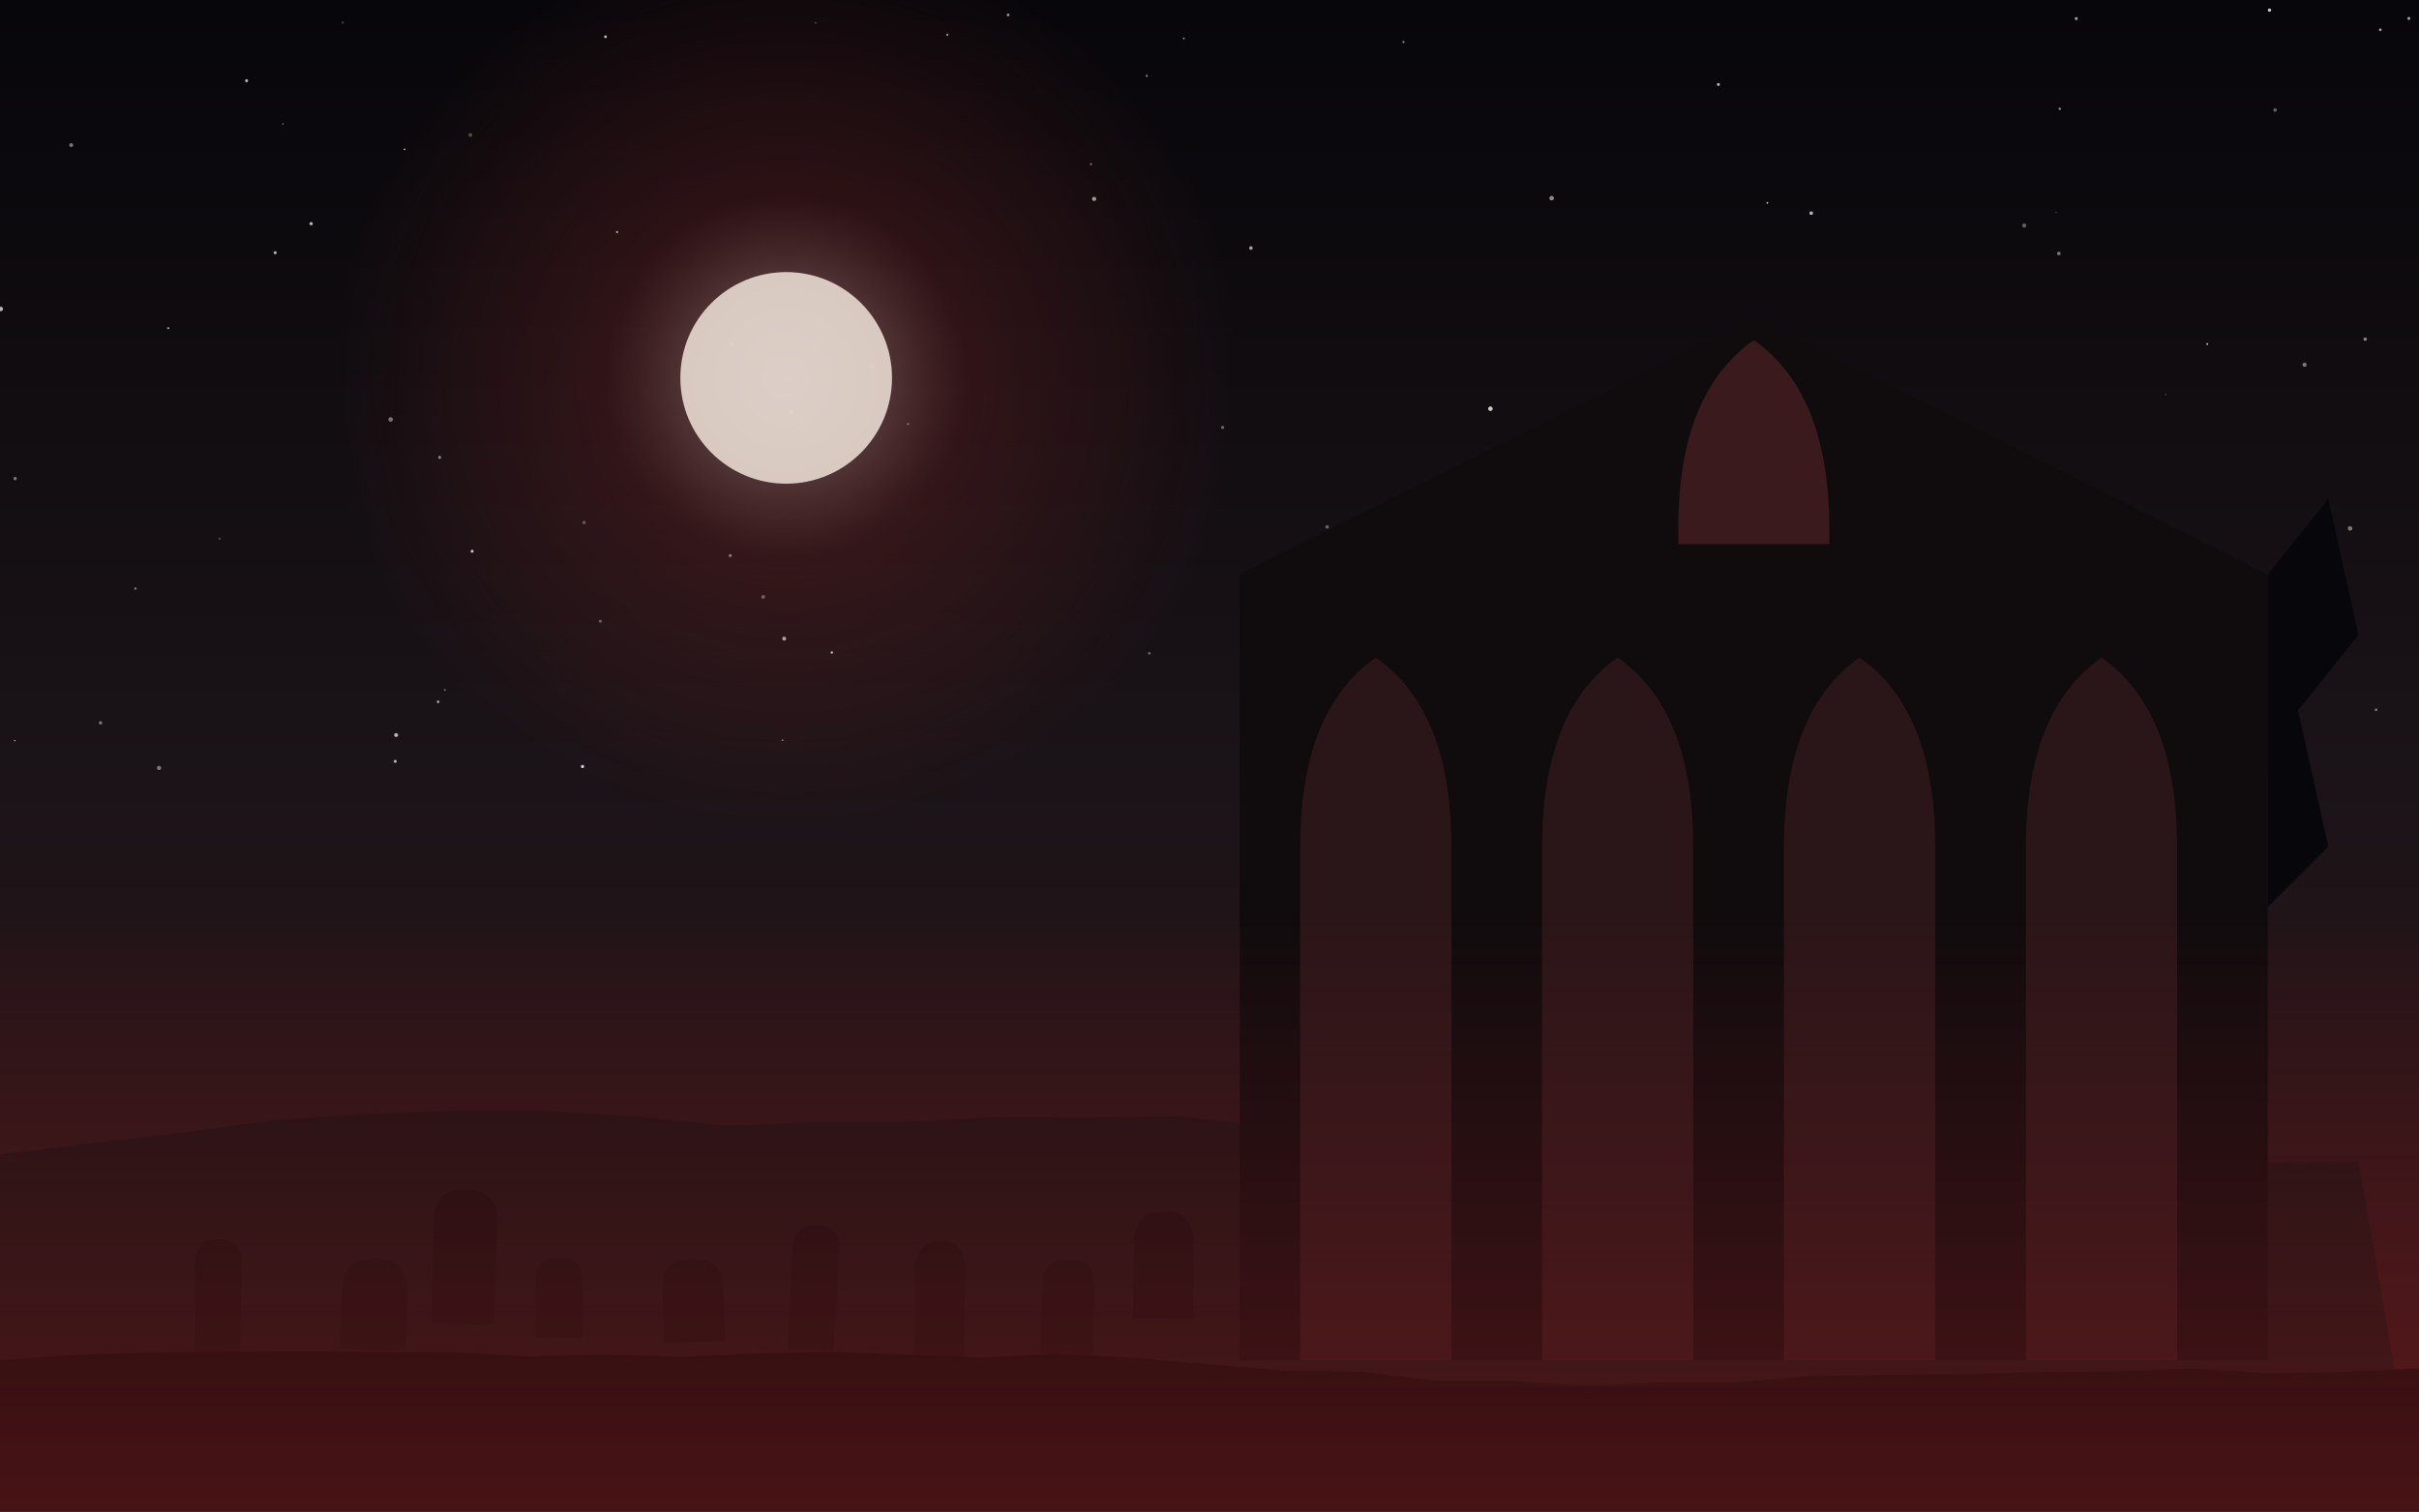
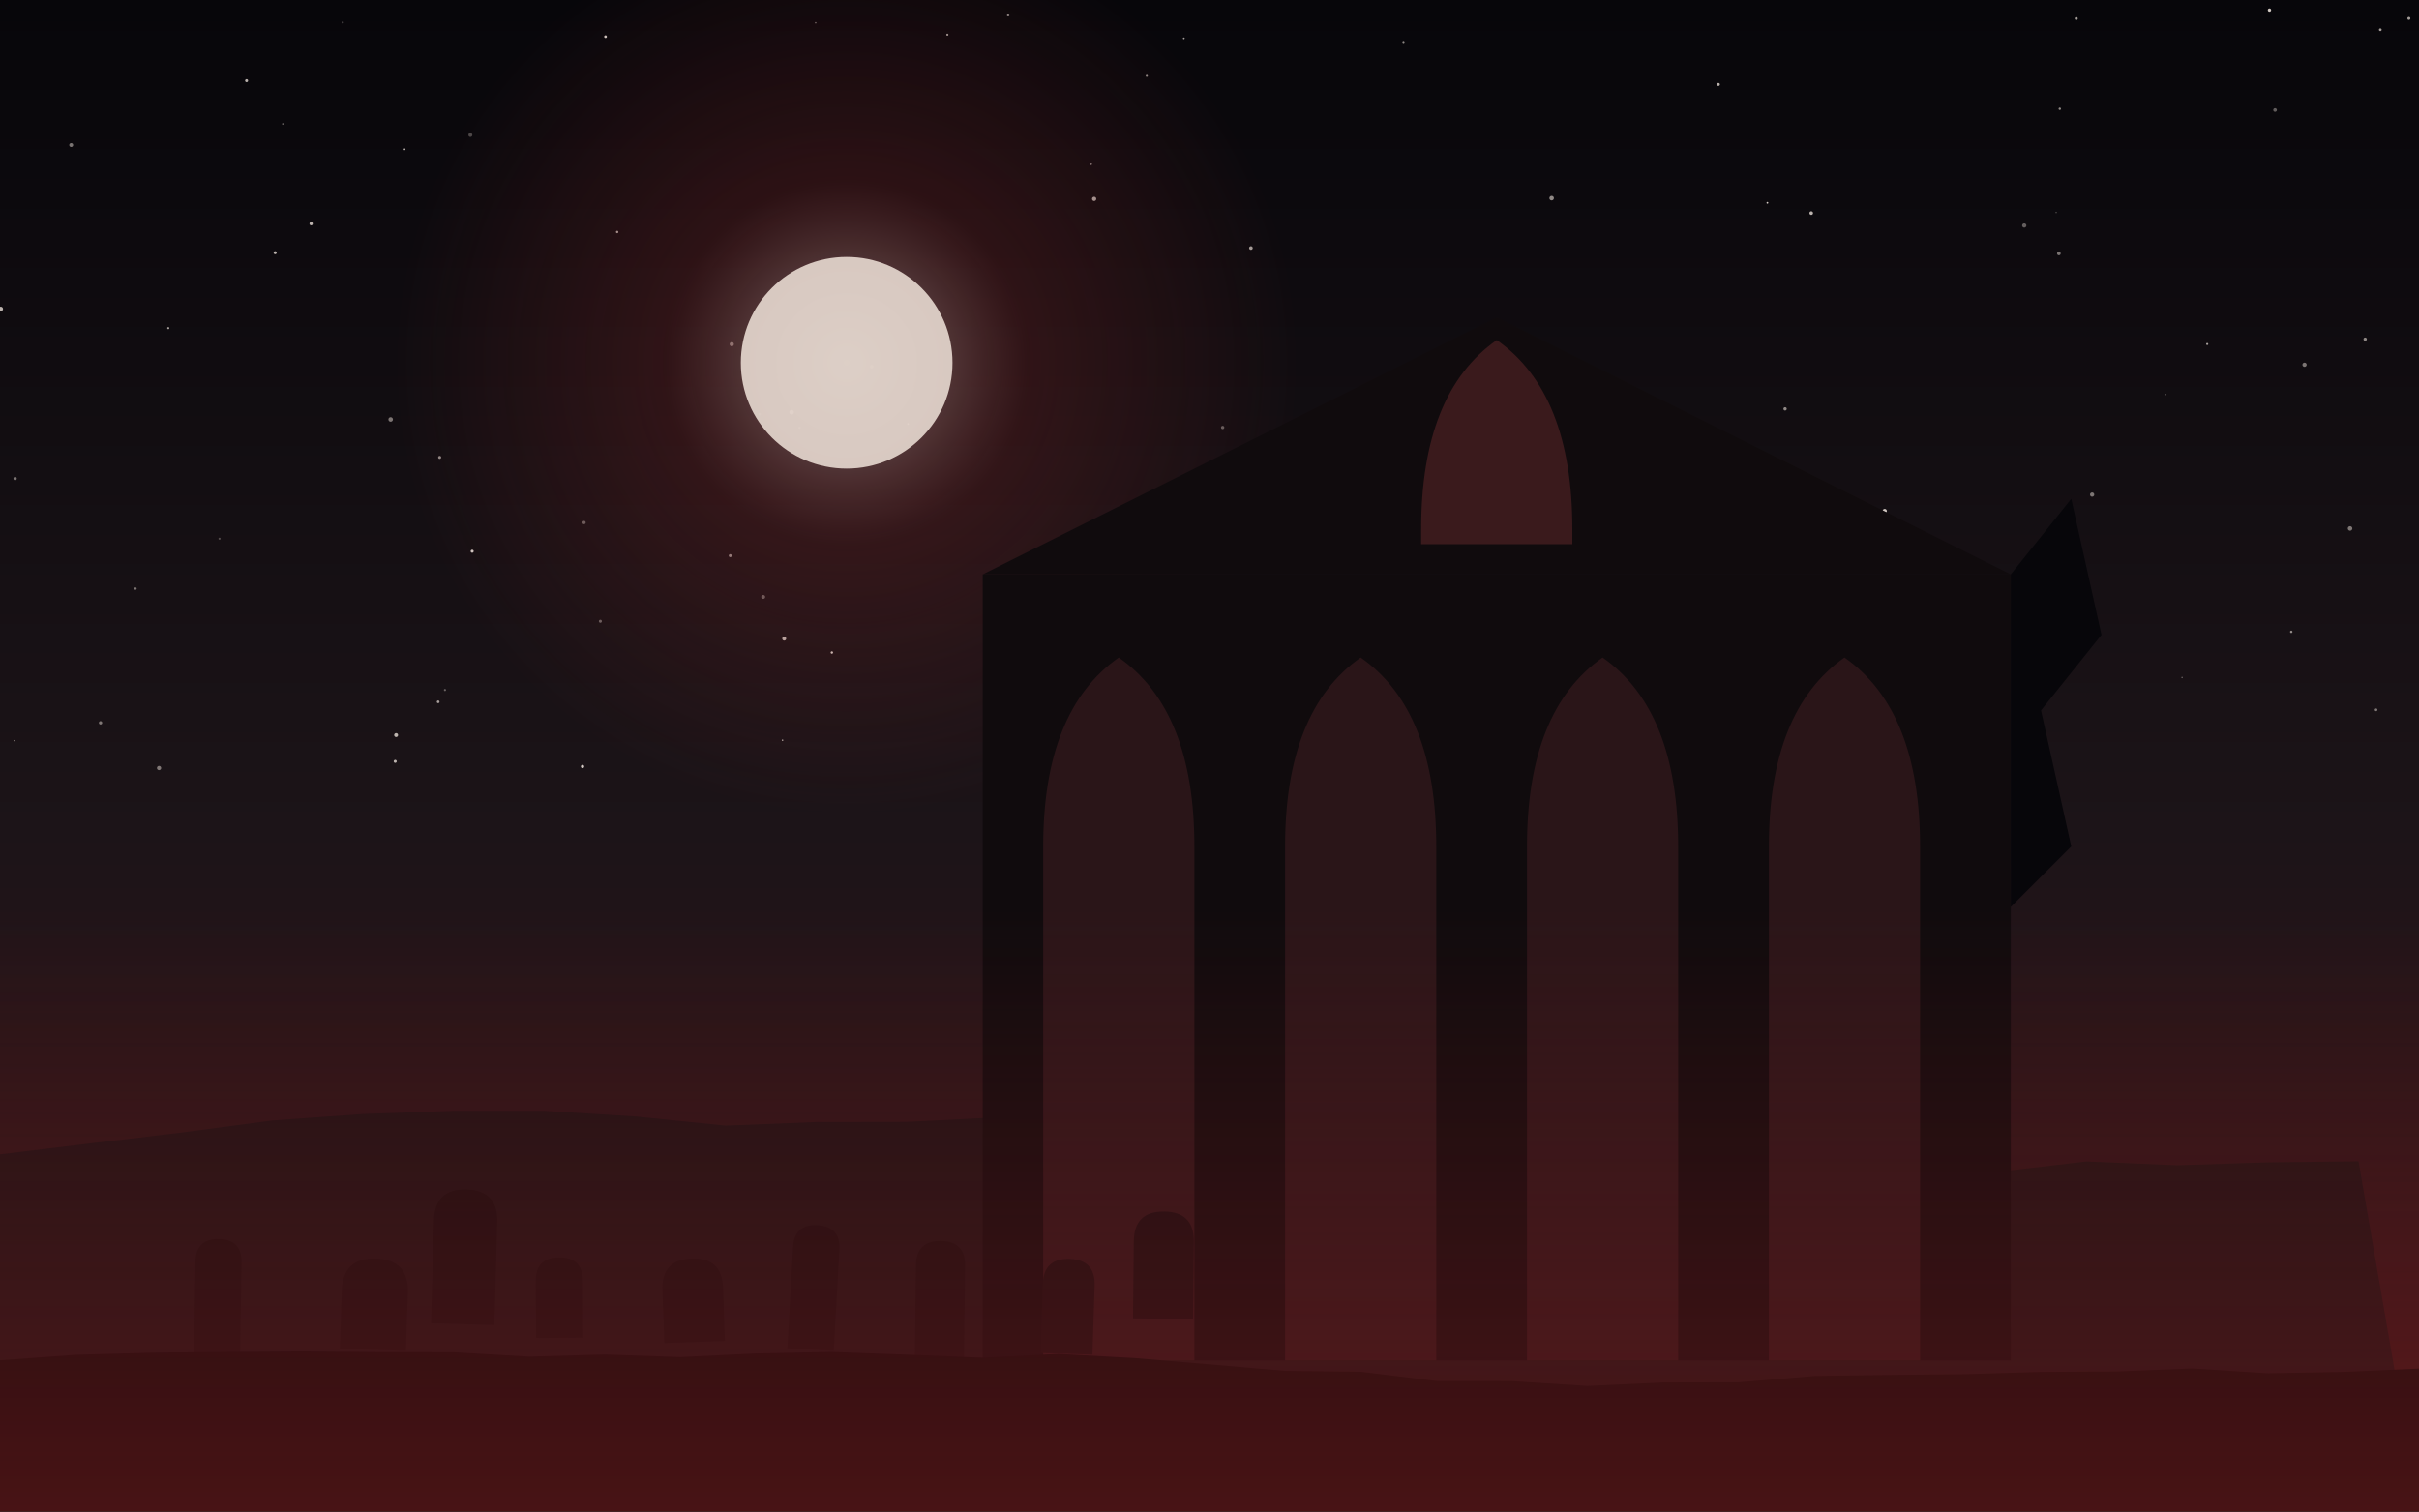
<svg xmlns="http://www.w3.org/2000/svg" viewBox="0 0 1600 1000" preserveAspectRatio="xMidYMid slice">
  <defs>
    <linearGradient id="sky" x1="0" y1="0" x2="0" y2="1">
      <stop offset="0" stop-color="#07060a" />
      <stop offset="0.55" stop-color="#1c1418" />
      <stop offset="1" stop-color="#3a1416" />
    </linearGradient>
    <radialGradient id="moon" cx="0.5" cy="0.5" r="0.5">
      <stop offset="0" stop-color="#e9d9d0" stop-opacity="0.55" />
      <stop offset="0.4" stop-color="#a0302f" stop-opacity="0.22" />
      <stop offset="1" stop-color="#a0302f" stop-opacity="0" />
    </radialGradient>
    <linearGradient id="mist" x1="0" y1="0" x2="0" y2="1">
      <stop offset="0" stop-color="#7a1c1f" stop-opacity="0" />
      <stop offset="1" stop-color="#7a1c1f" stop-opacity="0.55" />
    </linearGradient>
  </defs>
  <rect width="1600" height="1000" fill="url(#sky)" />
  <circle cx="0.5" cy="204.4" r="1.5" fill="#e7ddd6" opacity="0.8" />
  <circle cx="1349.5" cy="508.2" r="1.4" fill="#e7ddd6" opacity="0.8" />
  <circle cx="1361.8" cy="167.7" r="1.2" fill="#e7ddd6" opacity="0.5" />
  <circle cx="111.3" cy="217.1" r="0.7" fill="#e7ddd6" opacity="0.7" />
  <circle cx="827.4" cy="164.1" r="1.2" fill="#e7ddd6" opacity="0.7" />
  <circle cx="187.1" cy="82" r="0.6" fill="#e7ddd6" opacity="0.4" />
  <circle cx="1108.5" cy="314.1" r="1.3" fill="#e7ddd6" opacity="0.8" />
  <circle cx="89.6" cy="389.4" r="0.8" fill="#e7ddd6" opacity="0.5" />
  <circle cx="1216.9" cy="491.9" r="0.7" fill="#e7ddd6" opacity="0.6" />
  <circle cx="1501.1" cy="6.7" r="1.1" fill="#e7ddd6" opacity="0.9" />
  <circle cx="205.8" cy="148" r="1.1" fill="#e7ddd6" opacity="0.8" />
  <circle cx="1139.6" cy="509.7" r="1.4" fill="#e7ddd6" opacity="0.5" />
  <circle cx="289.8" cy="464.3" r="0.9" fill="#e7ddd6" opacity="0.7" />
  <circle cx="1198" cy="141" r="1.2" fill="#e7ddd6" opacity="0.8" />
  <circle cx="1515.5" cy="418" r="0.8" fill="#e7ddd6" opacity="0.6" />
  <circle cx="145.2" cy="356.4" r="0.7" fill="#e7ddd6" opacity="0.3" />
  <circle cx="723.7" cy="131.6" r="1.4" fill="#e7ddd6" opacity="0.7" />
  <circle cx="1373.3" cy="12.3" r="1" fill="#e7ddd6" opacity="0.7" />
  <circle cx="576.6" cy="242.6" r="1.2" fill="#e7ddd6" opacity="0.3" />
  <circle cx="928.3" cy="27.8" r="0.7" fill="#e7ddd6" opacity="0.6" />
  <circle cx="1504.8" cy="72.8" r="1.2" fill="#e7ddd6" opacity="0.4" />
  <circle cx="957" cy="421.9" r="0.7" fill="#e7ddd6" opacity="0.7" />
  <circle cx="1564.4" cy="224.4" r="1.1" fill="#e7ddd6" opacity="0.6" />
  <circle cx="626.6" cy="23" r="0.7" fill="#e7ddd6" opacity="0.7" />
  <circle cx="1432.5" cy="261" r="0.5" fill="#e7ddd6" opacity="0.3" />
  <circle cx="47.1" cy="96" r="1.3" fill="#e7ddd6" opacity="0.5" />
  <circle cx="484" cy="227.7" r="1.4" fill="#e7ddd6" opacity="0.5" />
  <circle cx="1459.9" cy="227.6" r="0.7" fill="#e7ddd6" opacity="0.7" />
  <circle cx="1180.7" cy="270.5" r="1.1" fill="#e7ddd6" opacity="0.6" />
  <circle cx="880.7" cy="375.9" r="0.8" fill="#e7ddd6" opacity="0.5" />
  <circle cx="1169" cy="134.2" r="0.6" fill="#e7ddd6" opacity="0.9" />
  <circle cx="163.1" cy="53.4" r="1" fill="#e7ddd6" opacity="0.8" />
  <circle cx="666.8" cy="9.9" r="0.9" fill="#e7ddd6" opacity="0.7" />
  <circle cx="262" cy="486.3" r="1.3" fill="#e7ddd6" opacity="0.8" />
  <circle cx="783" cy="25.4" r="0.6" fill="#e7ddd6" opacity="0.7" />
  <circle cx="311.1" cy="89.3" r="1.3" fill="#e7ddd6" opacity="0.3" />
  <circle cx="504.8" cy="394.9" r="1.3" fill="#e7ddd6" opacity="0.4" />
  <circle cx="539.5" cy="15.1" r="0.5" fill="#e7ddd6" opacity="0.5" />
  <circle cx="267.6" cy="98.8" r="0.6" fill="#e7ddd6" opacity="0.8" />
  <circle cx="312.3" cy="364.7" r="1" fill="#e7ddd6" opacity="0.9" />
  <circle cx="258.4" cy="277.5" r="1.5" fill="#e7ddd6" opacity="0.5" />
  <circle cx="261.4" cy="503.7" r="1" fill="#e7ddd6" opacity="0.8" />
  <circle cx="1355.1" cy="427.9" r="0.9" fill="#e7ddd6" opacity="0.5" />
  <circle cx="1246.6" cy="338.1" r="1.4" fill="#e7ddd6" opacity="0.9" />
  <circle cx="600.6" cy="280.5" r="0.6" fill="#e7ddd6" opacity="0.7" />
  <circle cx="528.8" cy="283" r="0.7" fill="#e7ddd6" opacity="0.4" />
  <circle cx="1148" cy="429.1" r="1.4" fill="#e7ddd6" opacity="0.5" />
  <circle cx="408.2" cy="153.5" r="0.8" fill="#e7ddd6" opacity="0.7" />
  <circle cx="985.8" cy="270.4" r="1.5" fill="#e7ddd6" opacity="0.9" />
  <circle cx="9.7" cy="490" r="0.5" fill="#e7ddd6" opacity="0.8" />
  <circle cx="397.1" cy="411" r="1" fill="#e7ddd6" opacity="0.4" />
  <circle cx="1443.3" cy="448.2" r="0.5" fill="#e7ddd6" opacity="0.4" />
  <circle cx="385.3" cy="507.1" r="1.1" fill="#e7ddd6" opacity="0.9" />
  <circle cx="66.5" cy="478.2" r="1.1" fill="#e7ddd6" opacity="0.5" />
  <circle cx="1327.3" cy="503.3" r="0.9" fill="#e7ddd6" opacity="0.8" />
  <circle cx="523.6" cy="272.7" r="1.5" fill="#e7ddd6" opacity="0.7" />
  <circle cx="400.5" cy="24.3" r="0.9" fill="#e7ddd6" opacity="0.9" />
  <circle cx="290.8" cy="302.6" r="1" fill="#e7ddd6" opacity="0.6" />
  <circle cx="483" cy="367.6" r="1" fill="#e7ddd6" opacity="0.6" />
  <circle cx="1338.9" cy="149.2" r="1.4" fill="#e7ddd6" opacity="0.4" />
  <circle cx="226.7" cy="14.9" r="0.7" fill="#e7ddd6" opacity="0.3" />
  <circle cx="1554.4" cy="349.6" r="1.5" fill="#e7ddd6" opacity="0.5" />
  <circle cx="1360" cy="140.6" r="0.5" fill="#e7ddd6" opacity="0.3" />
  <circle cx="1131.9" cy="426.8" r="0.6" fill="#e7ddd6" opacity="0.4" />
  <circle cx="1571.6" cy="469.6" r="0.9" fill="#e7ddd6" opacity="0.5" />
  <circle cx="105.2" cy="508.1" r="1.4" fill="#e7ddd6" opacity="0.5" />
  <circle cx="518.7" cy="422.5" r="1.3" fill="#e7ddd6" opacity="0.8" />
  <circle cx="517.6" cy="489.7" r="0.5" fill="#e7ddd6" opacity="0.8" />
  <circle cx="1574.4" cy="19.7" r="0.9" fill="#e7ddd6" opacity="0.7" />
  <circle cx="1362.4" cy="72" r="0.8" fill="#e7ddd6" opacity="0.6" />
  <circle cx="1524.3" cy="241.3" r="1.4" fill="#e7ddd6" opacity="0.5" />
  <circle cx="10" cy="316.6" r="1.1" fill="#e7ddd6" opacity="0.5" />
  <circle cx="1026.3" cy="131.1" r="1.5" fill="#e7ddd6" opacity="0.6" />
  <circle cx="808.7" cy="282.8" r="1.1" fill="#e7ddd6" opacity="0.4" />
  <circle cx="1593.3" cy="12.2" r="1" fill="#e7ddd6" opacity="0.7" />
  <circle cx="873.5" cy="452.7" r="1" fill="#e7ddd6" opacity="0.9" />
  <circle cx="502.5" cy="274" r="0.8" fill="#e7ddd6" opacity="0.3" />
  <circle cx="1109.1" cy="423.8" r="0.8" fill="#e7ddd6" opacity="0.6" />
  <circle cx="1136.6" cy="55.9" r="1" fill="#e7ddd6" opacity="0.8" />
  <circle cx="1383.8" cy="327.2" r="1.4" fill="#e7ddd6" opacity="0.5" />
  <circle cx="550.2" cy="431.7" r="0.8" fill="#e7ddd6" opacity="0.9" />
  <circle cx="877.8" cy="348.6" r="1.2" fill="#e7ddd6" opacity="0.4" />
  <circle cx="386.3" cy="345.7" r="1.1" fill="#e7ddd6" opacity="0.4" />
  <circle cx="182" cy="167.2" r="1" fill="#e7ddd6" opacity="0.8" />
  <circle cx="721.6" cy="108.6" r="0.7" fill="#e7ddd6" opacity="0.5" />
  <circle cx="869" cy="377.4" r="0.6" fill="#e7ddd6" opacity="0.8" />
  <circle cx="882.4" cy="382.1" r="1.4" fill="#e7ddd6" opacity="0.6" />
  <circle cx="294.3" cy="456.5" r="0.7" fill="#e7ddd6" opacity="0.4" />
  <circle cx="760.2" cy="432.2" r="0.9" fill="#e7ddd6" opacity="0.4" />
  <circle cx="758.5" cy="50.2" r="0.7" fill="#e7ddd6" opacity="0.6" />
-   <circle cx="520" cy="250" r="300" fill="url(#moon)" />
-   <circle cx="520" cy="250" r="70" fill="#e4d6cd" opacity="0.92" />
+   <circle cx="560" cy="240" r="300" fill="url(#moon)" />
+   <circle cx="560" cy="240" r="70" fill="#e4d6cd" opacity="0.92" />
  <path d="M0 1000 L0 760 L0 763.7 L60 756.4 L120 749.3 L180 741.3 L240 737 L300 734.9 L360 734.9 L420 738.6 L480 744.7 L540 742.3 L600 742.2 L660 739.2 L720 739.5 L780 738.6 L840 745.2 L900 750.5 L960 765.6 L1020 769.5 L1080 776.8 L1140 780.8 L1200 781.8 L1260 779.5 L1320 775.4 L1380 768.4 L1440 770.9 L1500 769 L1560 768.3 L1600 1000 Z" fill="#1a1214" />
-   <path d="M820 900 V380 H1500 V900 Z" fill="#100b0d" />
-   <path d="M820 380 L1160 210 L1500 380 Z" fill="#100b0d" />
-   <path d="M860 900 V560 Q860 470 910 435 Q960 470 960 560 V900 Z" fill="#2a1518" />
-   <path d="M1020 900 V560 Q1020 470 1070 435 Q1120 470 1120 560 V900 Z" fill="#2a1518" />
-   <path d="M1180 900 V560 Q1180 470 1230 435 Q1280 470 1280 560 V900 Z" fill="#2a1518" />
-   <path d="M1340 900 V560 Q1340 470 1390 435 Q1440 470 1440 560 V900 Z" fill="#2a1518" />
-   <path d="M1110 360 V350 Q1110 260 1160 225 Q1210 260 1210 350 V360 Z" fill="#3a1a1c" />
-   <path d="M1500 380 L1540 330 L1560 420 L1520 470 L1540 560 L1500 600 Z" fill="#07060a" />
+   <g transform="translate(-170 0)">
+     <path d="M820 900 V380 H1500 V900 Z" fill="#100b0d" />
+     <path d="M820 380 L1160 210 L1500 380 Z" fill="#100b0d" />
+     <path d="M860 900 V560 Q860 470 910 435 Q960 470 960 560 V900 Z" fill="#2a1518" />
+     <path d="M1020 900 V560 Q1020 470 1070 435 Q1120 470 1120 560 V900 Z" fill="#2a1518" />
+     <path d="M1180 900 V560 Q1180 470 1230 435 Q1280 470 1280 560 V900 Z" fill="#2a1518" />
+     <path d="M1340 900 V560 Q1340 470 1390 435 Q1440 470 1440 560 V900 Z" fill="#2a1518" />
+     <path d="M1110 360 V350 Q1110 260 1160 225 Q1210 260 1210 350 V360 Z" fill="#3a1a1c" />
+     <path d="M1500 380 L1540 330 L1560 420 L1520 470 L1540 560 L1500 600 Z" fill="#07060a" />
+   </g>
  <path d="M128.3 896.9 V834.7 Q128.3 819.5 143.5 819.5 Q158.8 819.5 158.8 834.7 V896.9 Z" fill="#140d0f" transform="rotate(0.9 128.3 896.9)" />
  <path d="M224.8 892.3 V853.7 Q224.8 831.9 246.6 831.9 Q268.5 831.9 268.5 853.7 V892.3 Z" fill="#140d0f" transform="rotate(1.9 224.8 892.3)" />
  <path d="M285.1 875.5 V807.3 Q285.1 786.3 306.1 786.3 Q327 786.3 327 807.3 V875.5 Z" fill="#140d0f" transform="rotate(1.6 285.1 875.5)" />
  <path d="M354.6 885.2 V847.6 Q354.6 832 370.2 832 Q385.8 832 385.8 847.6 V885.2 Z" fill="#140d0f" transform="rotate(-0.4 354.6 885.2)" />
  <path d="M439.4 888.5 V853.3 Q439.4 833.3 459.5 833.3 Q479.5 833.3 479.5 853.3 V888.5 Z" fill="#140d0f" transform="rotate(-2 439.4 888.5)" />
  <path d="M520.8 892 V824.9 Q520.8 809.6 536.1 809.6 Q551.5 809.6 551.5 824.9 V892 Z" fill="#140d0f" transform="rotate(3.2 520.8 892)" />
  <path d="M605.1 897.8 V837 Q605.1 820.8 621.4 820.8 Q637.6 820.8 637.6 837 V897.8 Z" fill="#140d0f" transform="rotate(0.7 605.1 897.8)" />
  <path d="M688.3 895.1 V849.5 Q688.3 832.3 705.5 832.3 Q722.6 832.3 722.6 849.5 V895.1 Z" fill="#140d0f" transform="rotate(1.8 688.3 895.1)" />
  <path d="M749.4 872.2 V821.1 Q749.4 801.3 769.3 801.3 Q789.1 801.3 789.1 821.1 V872.2 Z" fill="#140d0f" transform="rotate(0.6 749.4 872.2)" />
  <path d="M0 1000 L0 905 L0 899.9 L50 896.3 L100 894.9 L150 894.4 L200 894.1 L250 894.5 L300 894.6 L350 897.5 L400 896.1 L450 897.8 L500 895.4 L550 894.4 L600 896.2 L650 898.2 L700 895.7 L750 898.4 L800 902.6 L850 906.9 L900 907.5 L950 913.6 L1000 913.7 L1050 916.9 L1100 914.6 L1150 914.5 L1200 910.3 L1250 909.6 L1300 909.1 L1350 907.6 L1400 907.3 L1450 905.3 L1500 908.5 L1550 907.6 L1600 905.4 L1600 1000 Z" fill="#0b0809" />
  <rect y="600" width="1600" height="400" fill="url(#mist)" />
</svg>
